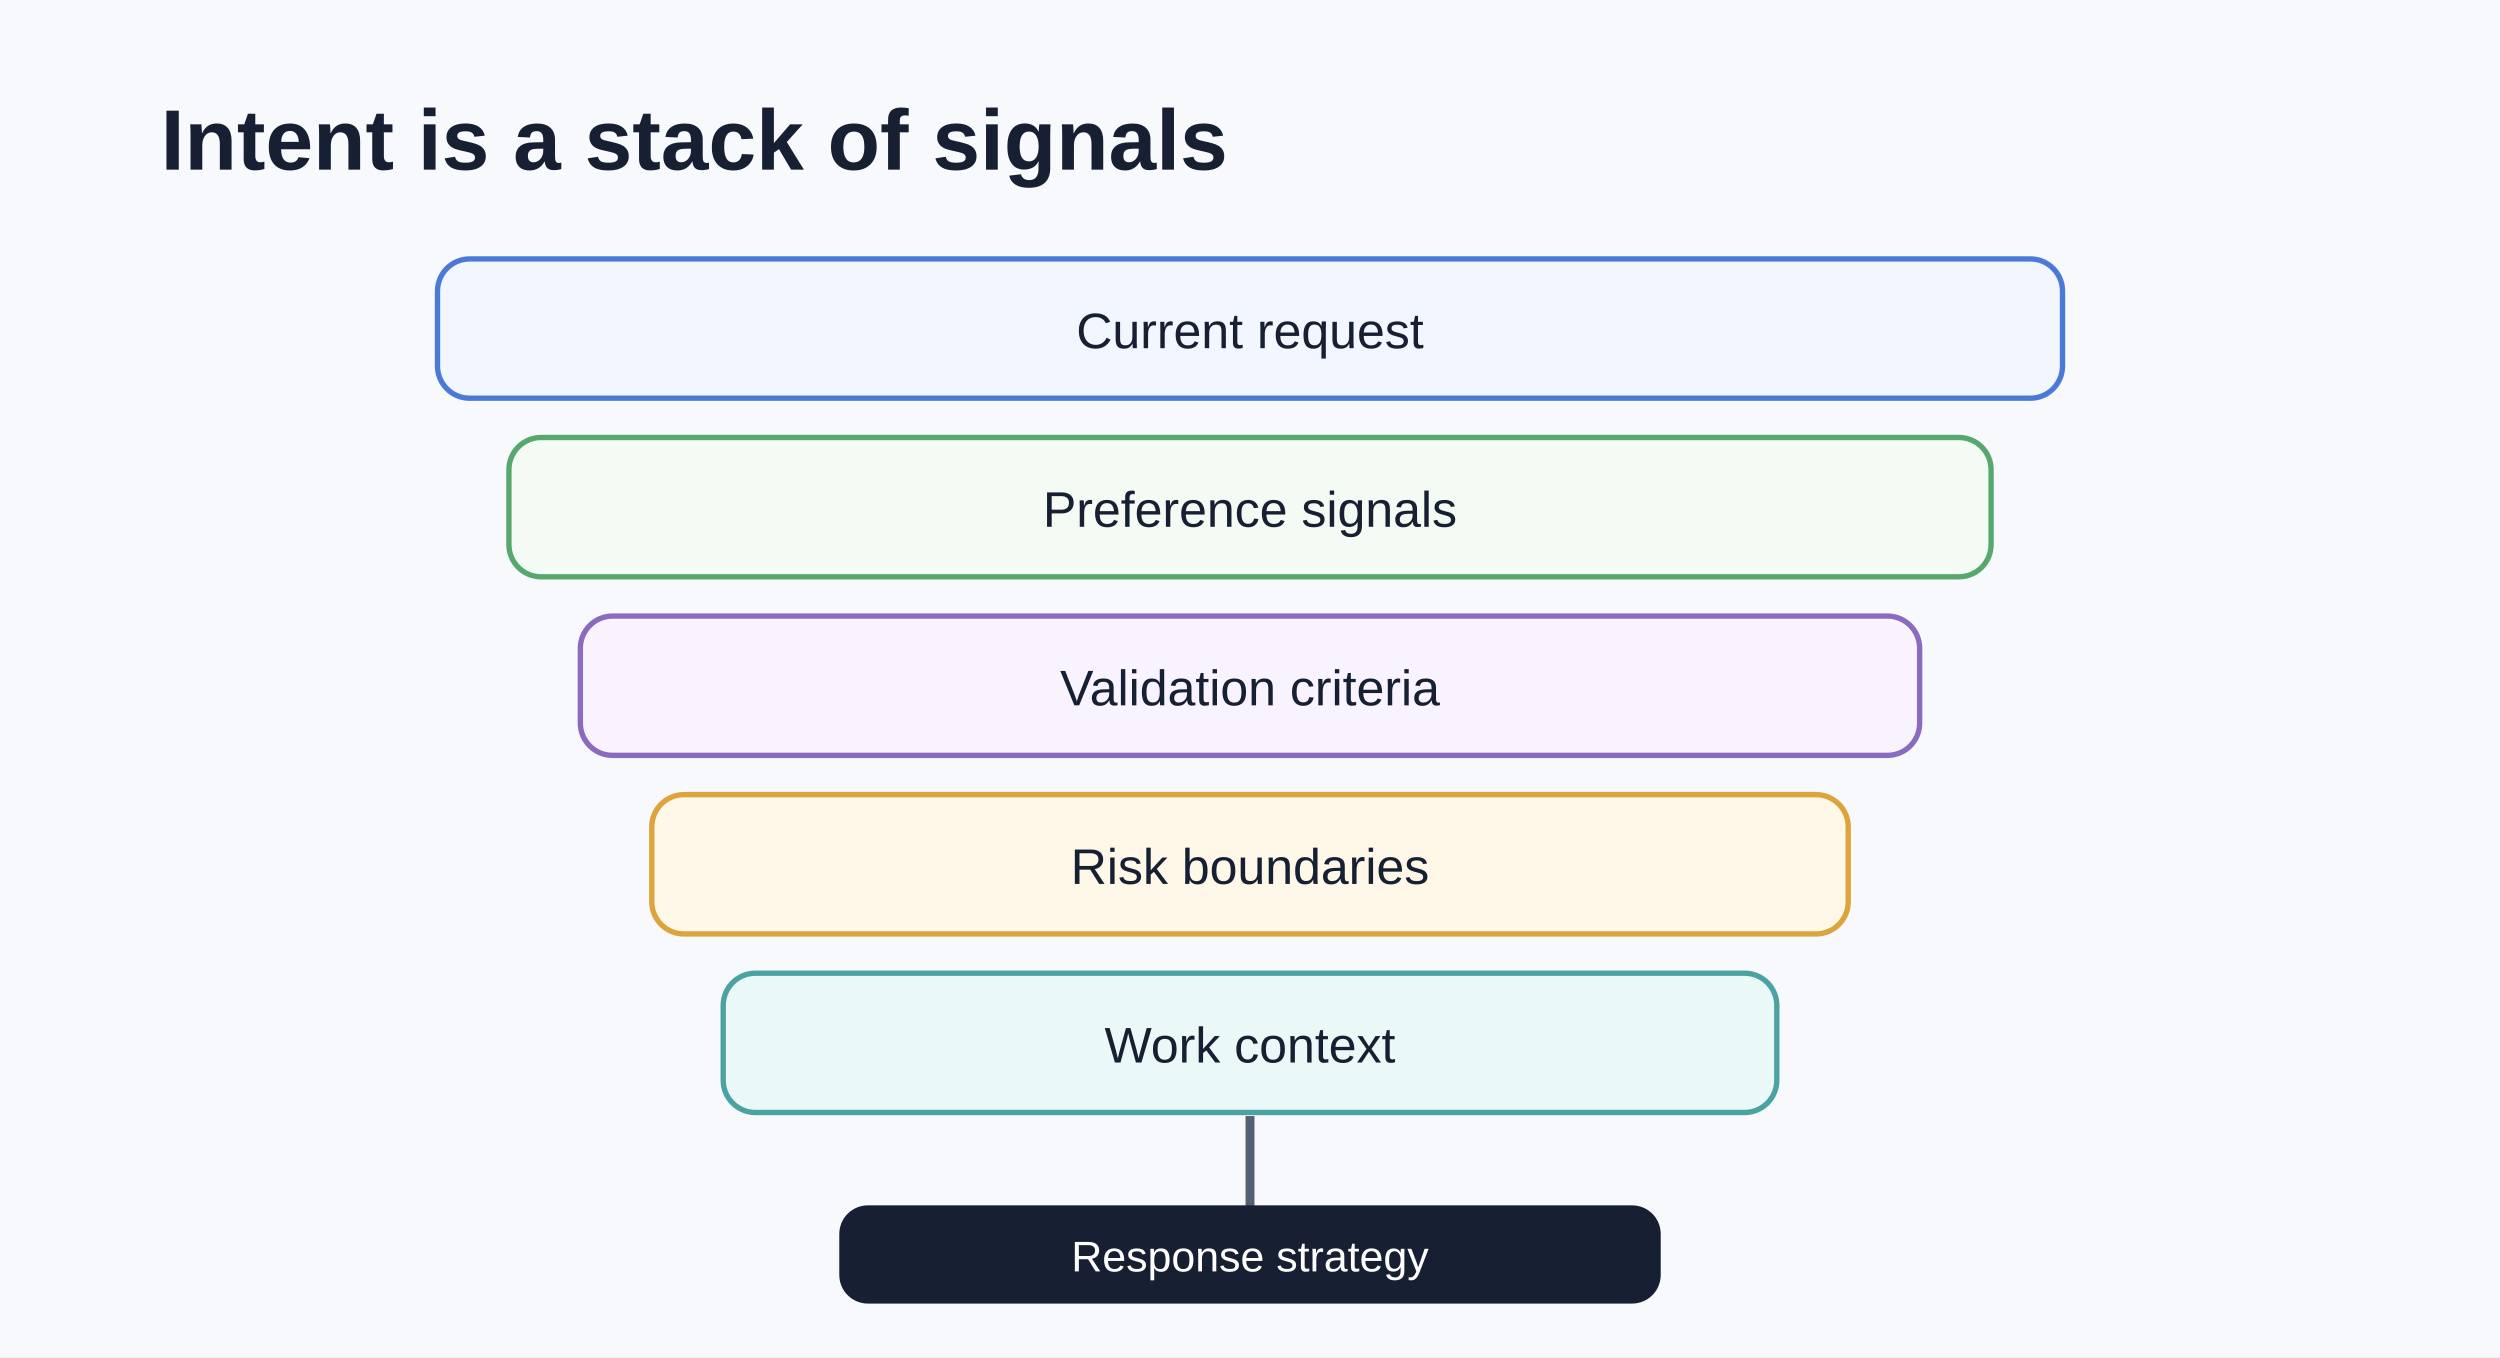
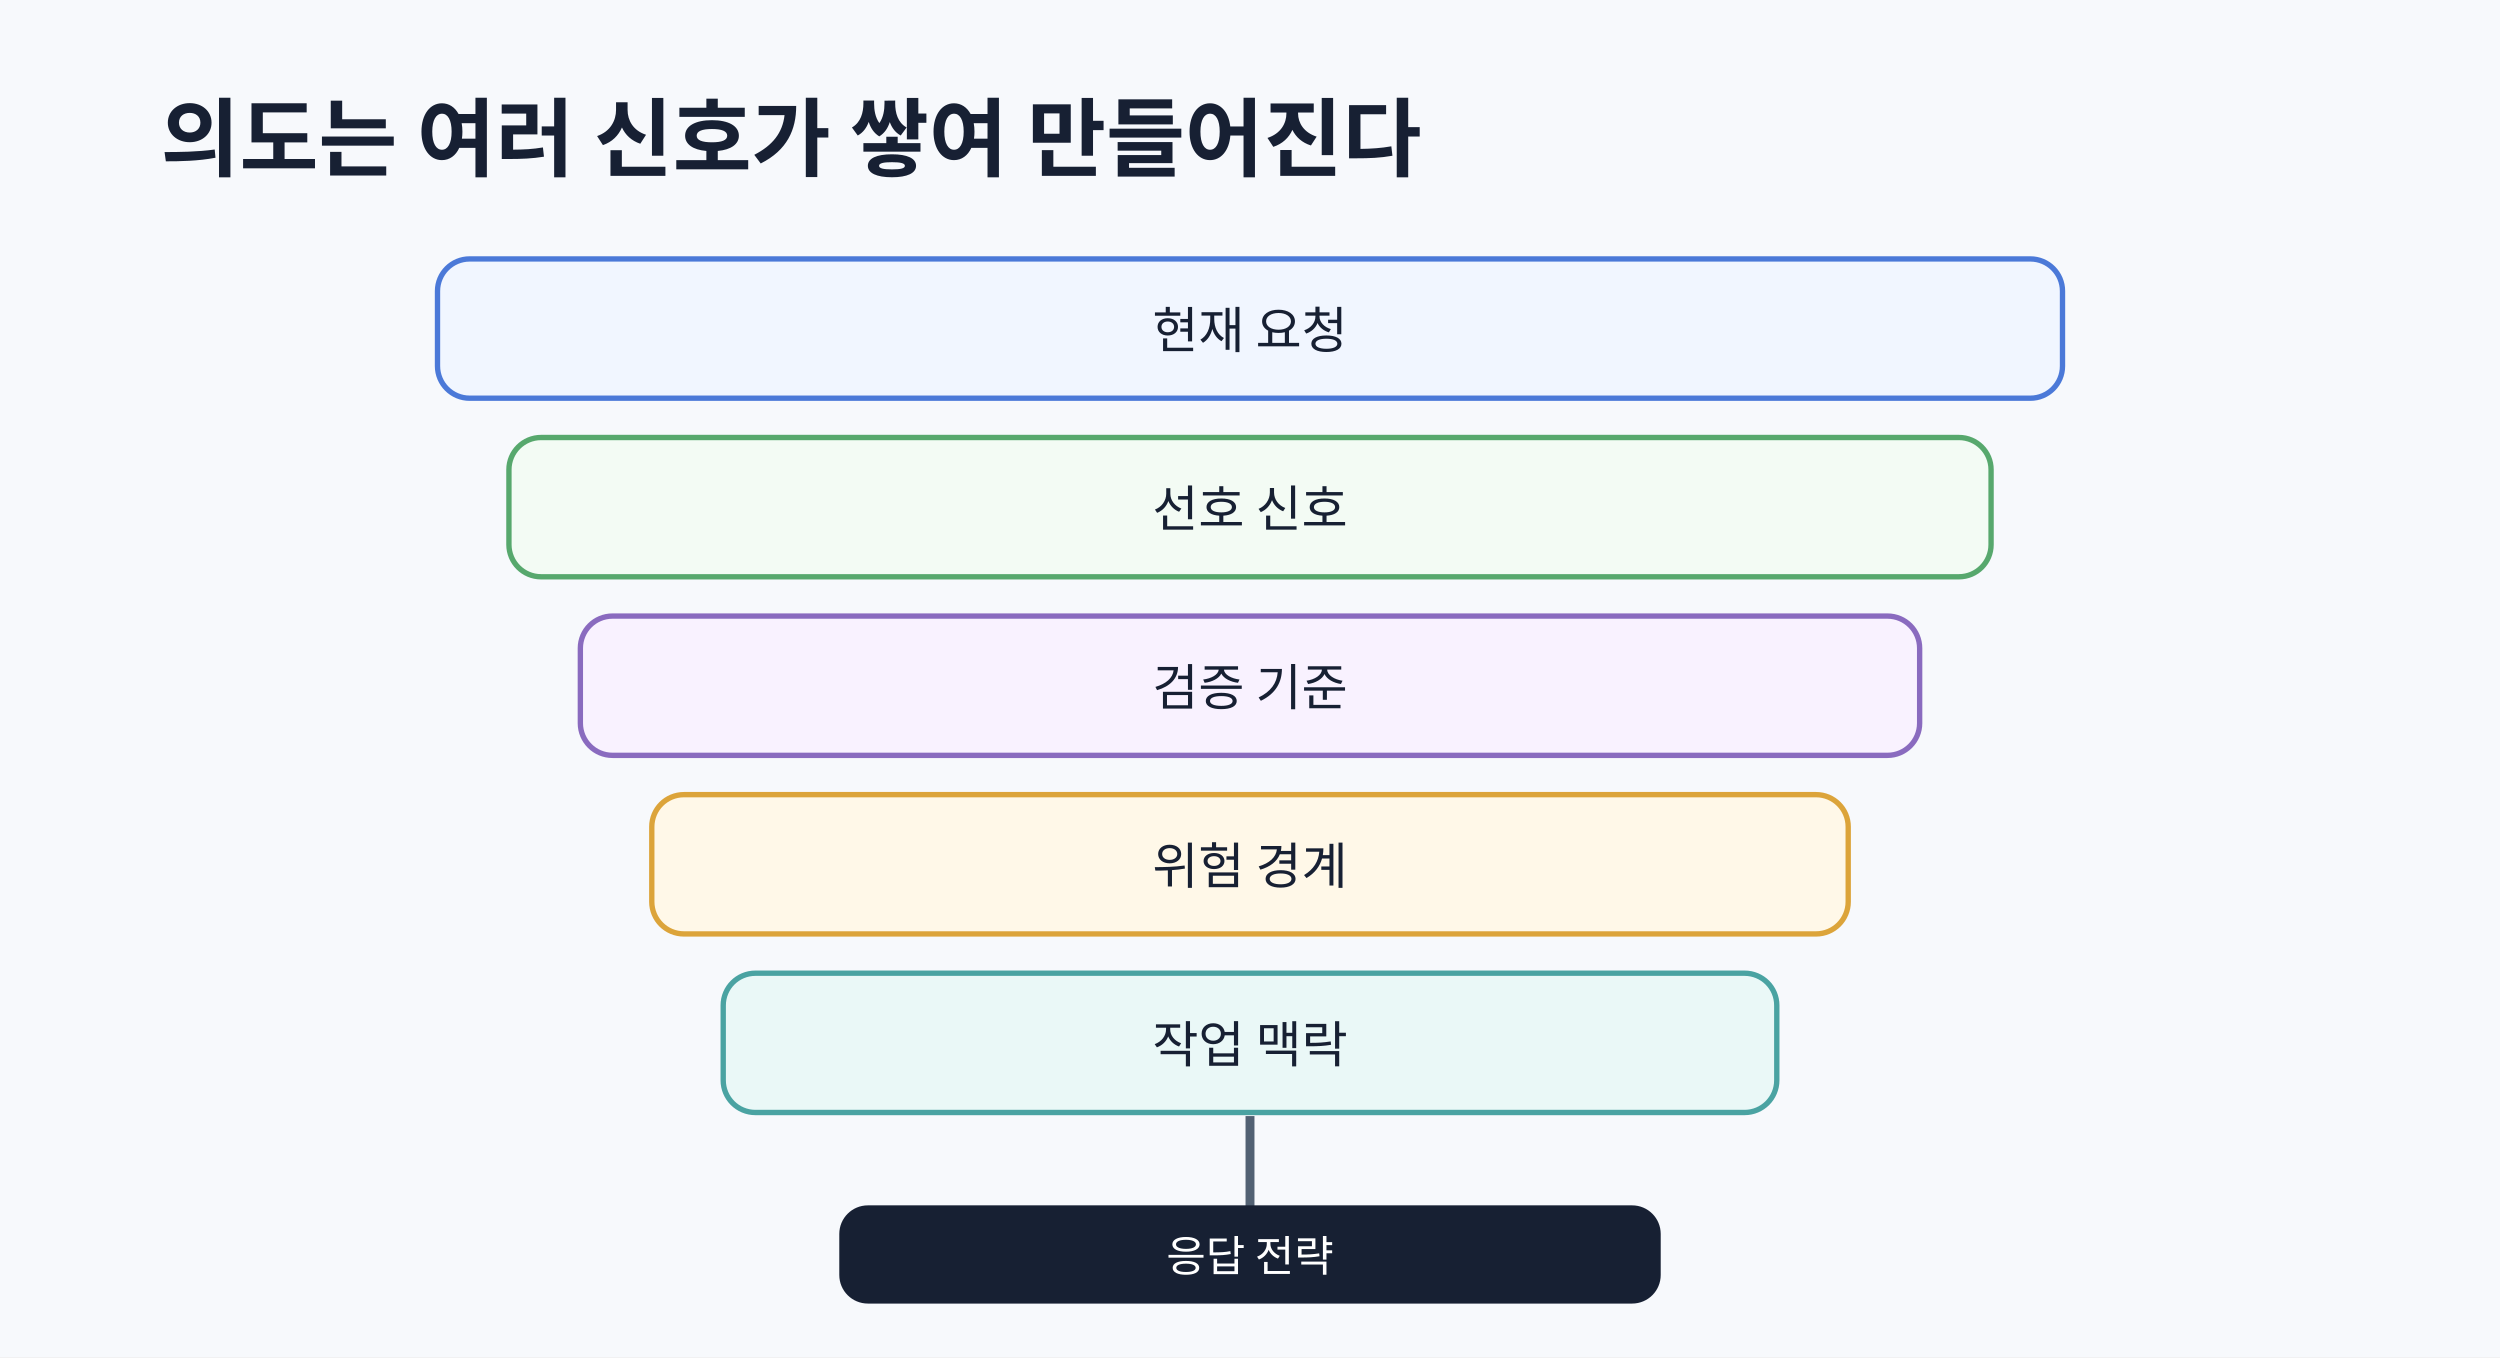
<svg xmlns="http://www.w3.org/2000/svg" width="1400" height="760" viewBox="0 0 1400 760">
  <rect width="1400" height="760" fill="#f7f9fc" />
-   <text x="90" y="95" font-family="Arial, sans-serif" font-size="48" font-weight="700" fill="#172033">Intent is a stack of signals</text>
-   <g font-family="Arial, sans-serif" font-size="28">
+   <text x="90" y="95" font-family="Noto Sans CJK KR, sans-serif" font-size="48" font-weight="700" fill="#172033">의도는 여러 신호가 쌓여 만들어진다</text>
+   <g font-family="Noto Sans CJK KR, sans-serif" font-size="28">
    <rect x="245" y="145" width="910" height="78" rx="18" fill="#f1f6ff" stroke="#4b79d8" stroke-width="3" />
-     <text x="700" y="195" text-anchor="middle" fill="#172033">Current request</text>
+     <text x="700" y="195" text-anchor="middle" fill="#172033">현재 요청</text>
    <rect x="285" y="245" width="830" height="78" rx="18" fill="#f3fbf4" stroke="#57a86d" stroke-width="3" />
-     <text x="700" y="295" text-anchor="middle" fill="#172033">Preference signals</text>
+     <text x="700" y="295" text-anchor="middle" fill="#172033">선호 신호</text>
    <rect x="325" y="345" width="750" height="78" rx="18" fill="#f9f2ff" stroke="#8a6bbf" stroke-width="3" />
-     <text x="700" y="395" text-anchor="middle" fill="#172033">Validation criteria</text>
+     <text x="700" y="395" text-anchor="middle" fill="#172033">검증 기준</text>
    <rect x="365" y="445" width="670" height="78" rx="18" fill="#fff8e8" stroke="#dca43a" stroke-width="3" />
-     <text x="700" y="495" text-anchor="middle" fill="#172033">Risk boundaries</text>
+     <text x="700" y="495" text-anchor="middle" fill="#172033">위험 경계</text>
    <rect x="405" y="545" width="590" height="78" rx="18" fill="#eaf8f7" stroke="#4aa3a2" stroke-width="3" />
-     <text x="700" y="595" text-anchor="middle" fill="#172033">Work context</text>
+     <text x="700" y="595" text-anchor="middle" fill="#172033">작업 맥락</text>
    <path d="M700 625 L700 680" stroke="#526173" stroke-width="5" />
    <rect x="470" y="675" width="460" height="55" rx="16" fill="#172033" />
-     <text x="700" y="712" text-anchor="middle" font-size="24" fill="#ffffff">Response strategy</text>
+     <text x="700" y="712" text-anchor="middle" font-size="24" fill="#ffffff">응답 전략</text>
  </g>
</svg>
